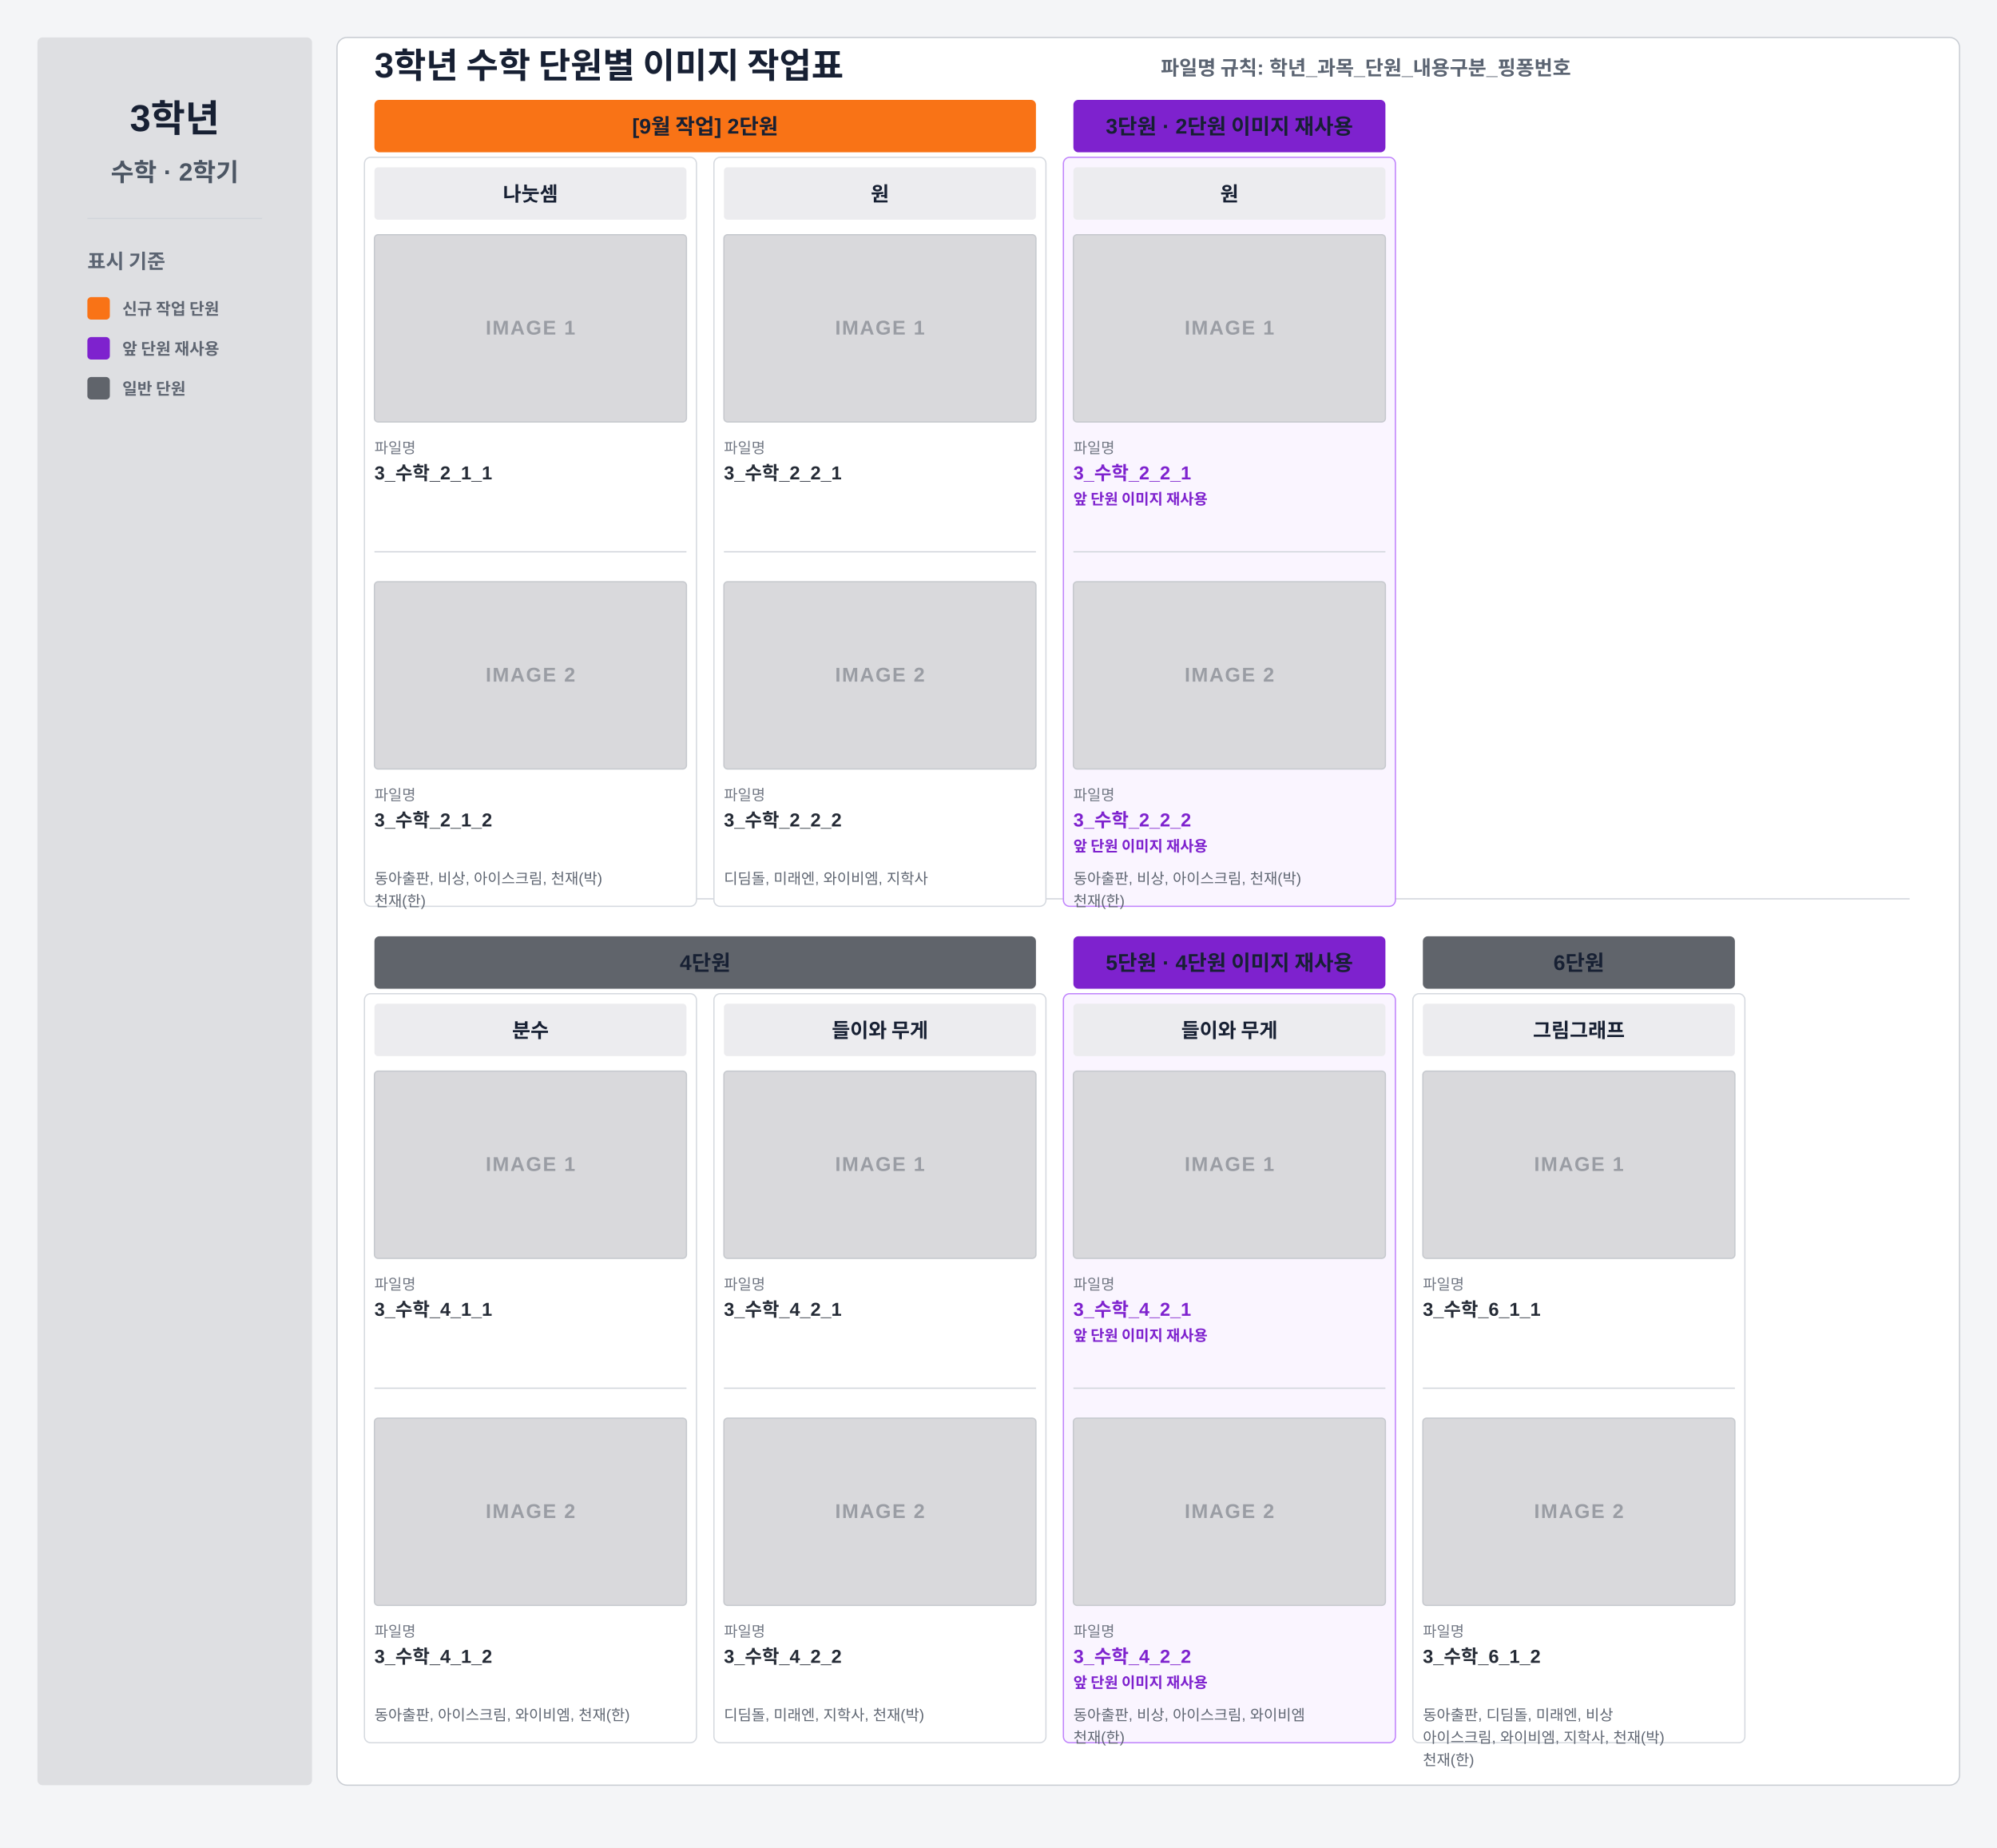
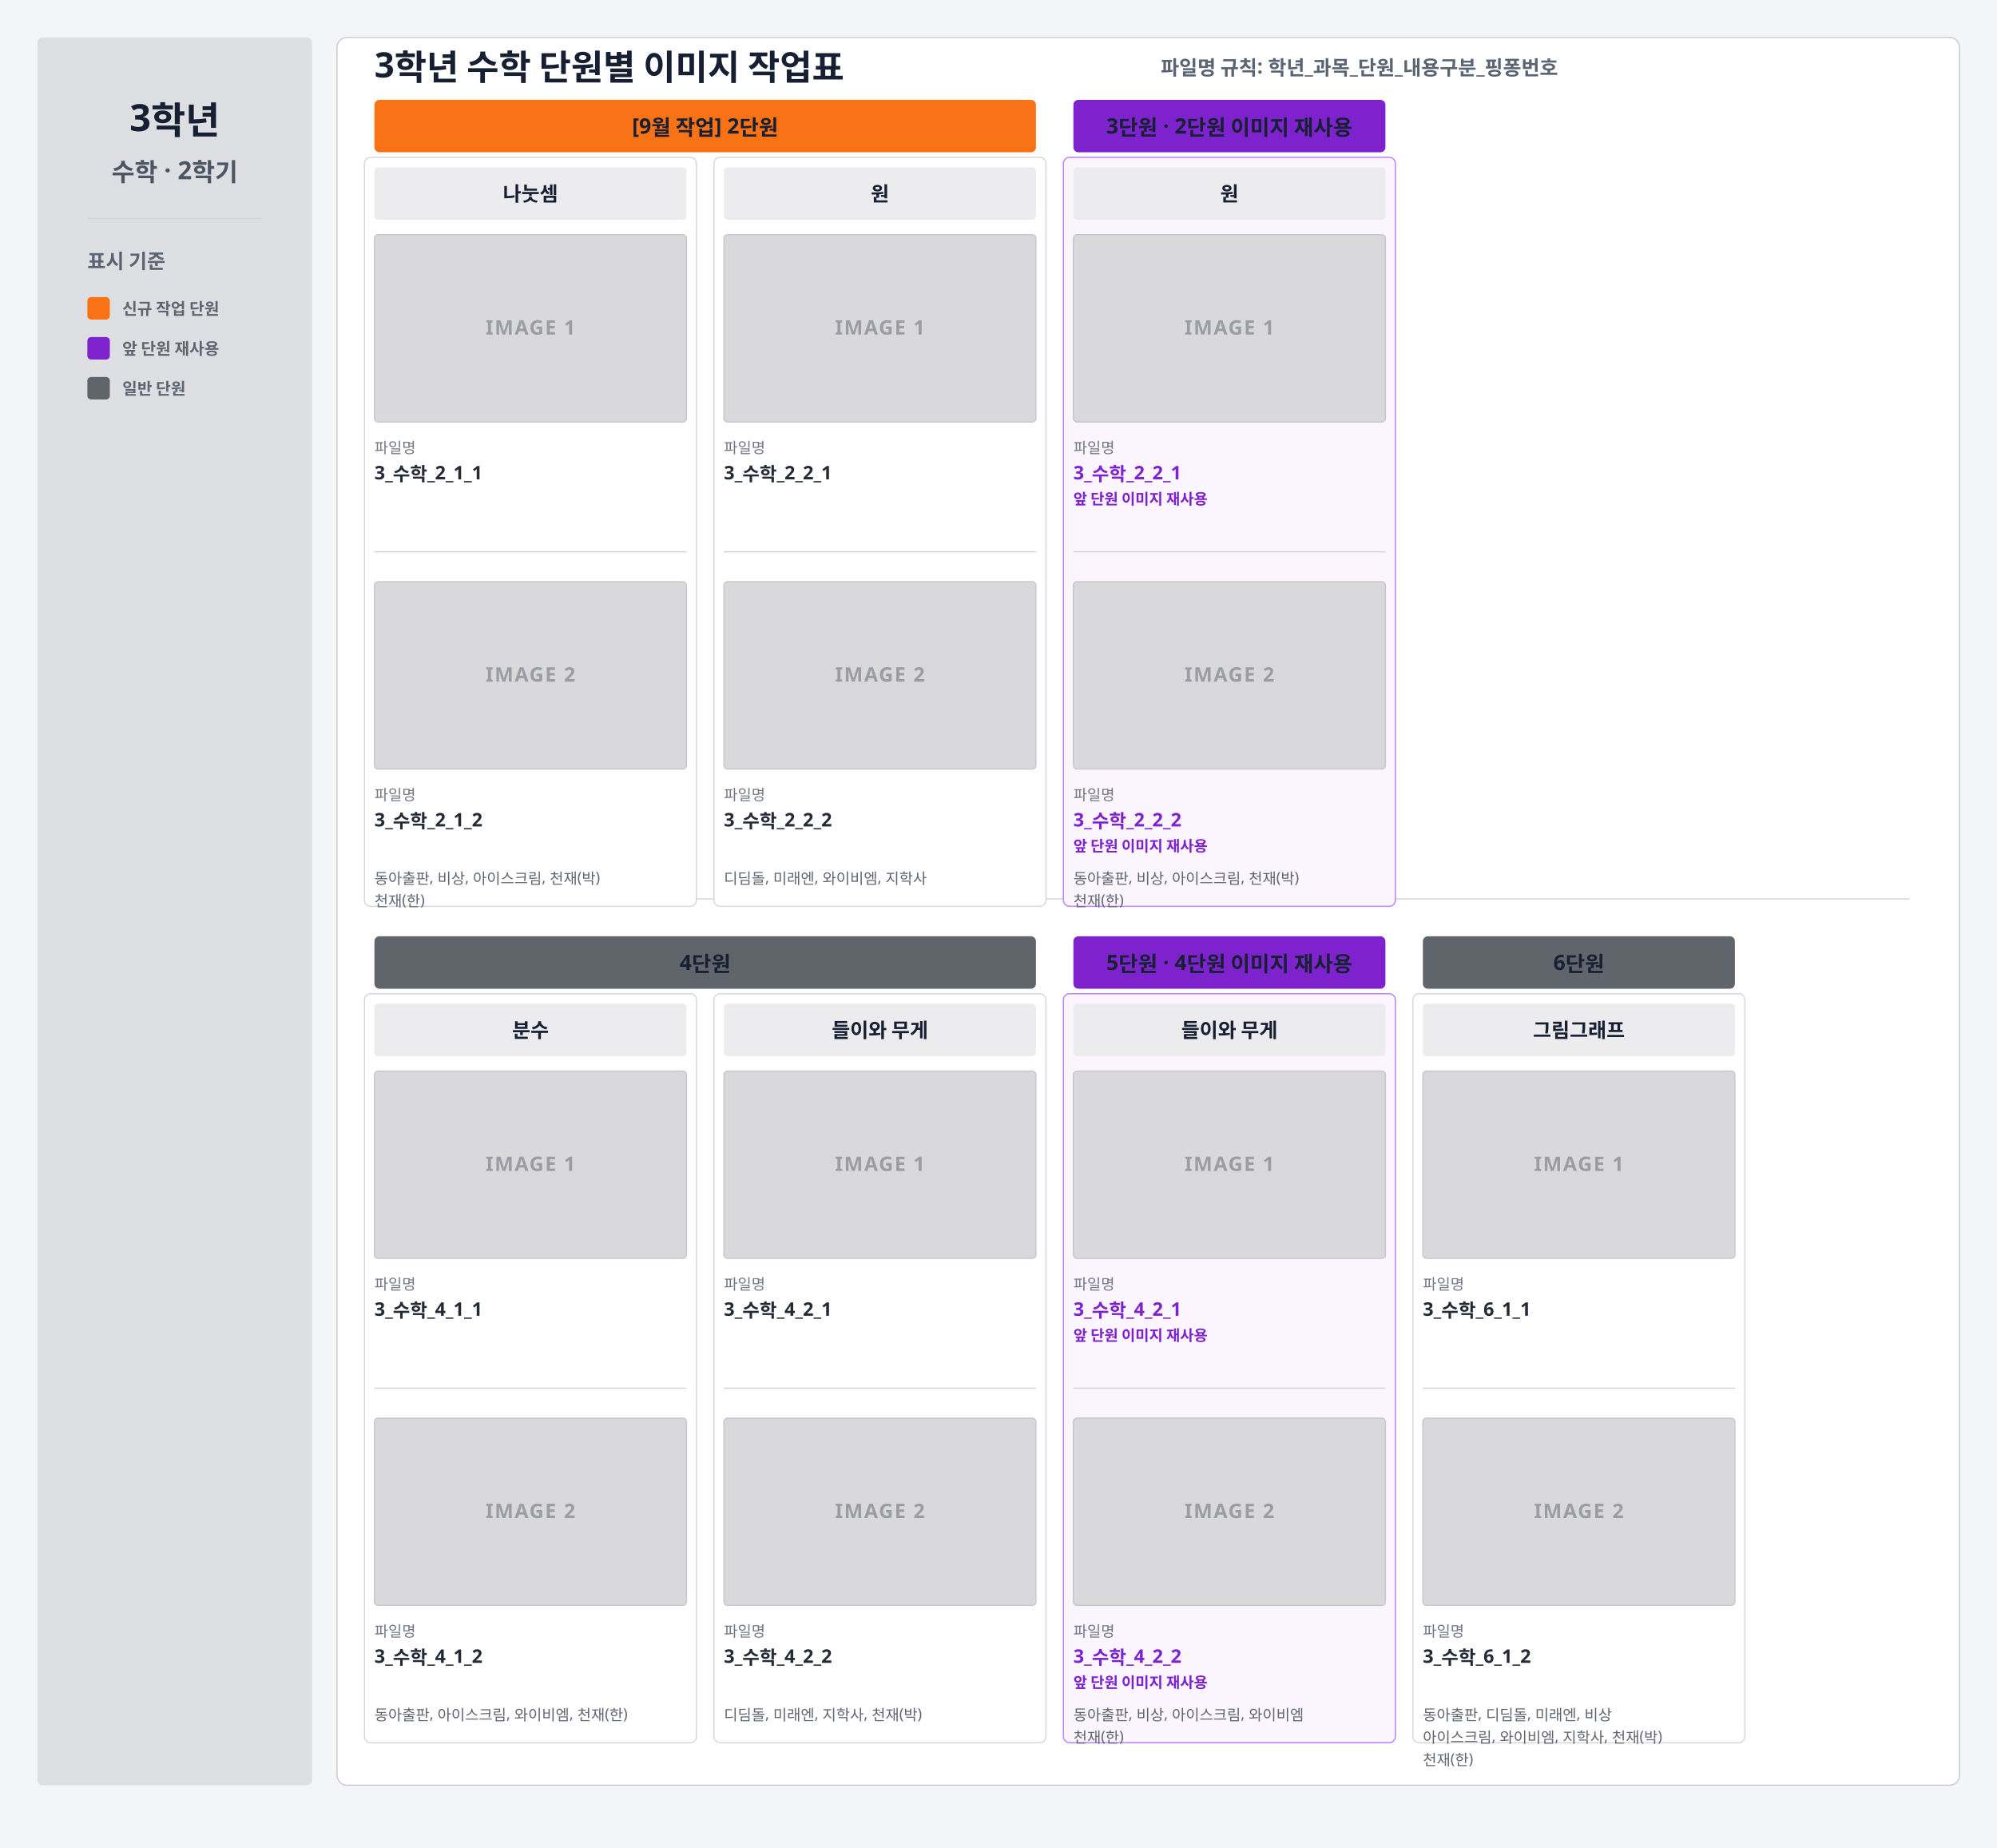
<svg xmlns="http://www.w3.org/2000/svg" width="1600" height="1480" viewBox="0 0 1600 1480" role="img" aria-labelledby="svg-title svg-desc">
  <style>
-     text { font-family: Arial, 'Malgun Gothic', sans-serif; fill: #172033; }
+     text { font-family: 'NanumGothic', sans-serif; fill: #172033; }
    .page-title { font-size: 28px; font-weight: 700; }
    .page-subtitle { font-size: 16px; font-weight: 600; fill: #5b6472; }
    .unit-header { font-size: 17px; font-weight: 700; }
    .unit-name { font-size: 16px; font-weight: 700; }
    .image-placeholder { fill: #d9d9dc; stroke: #c6c9ce; stroke-width: 1; }
    .placeholder-label { font-size: 16px; font-weight: 700; fill: #9a9da4; letter-spacing: 1px; }
    .name-bar { fill: #ececef; }
    .caption-label { font-size: 12px; fill: #717783; }
    .filename { font-size: 15px; font-weight: 700; fill: #252b36; }
    .reuse-text { fill: #7e22ce; }
    .reuse-caption { font-size: 12px; font-weight: 700; fill: #7e22ce; }
    .publishers { font-size: 12px; fill: #5f6672; }
    .divider { stroke: #d1d5db; stroke-width: 1; }
    .rail-grade { font-size: 30px; font-weight: 700; }
    .rail-subject { font-size: 20px; font-weight: 700; fill: #4b5563; }
    .legend { font-size: 13px; font-weight: 700; fill: #5f6672; }
  </style>
  <g id="background" data-name="배경">
    <rect id="canvas-background" x="0" y="0" width="1600" height="1480" fill="#f4f5f7" />
    <rect id="grade-rail-background" x="30" y="30" width="220" height="1400" rx="4" fill="#dedfe2" />
    <rect id="content-board-background" x="270" y="30" width="1300" height="1400" rx="8" fill="#ffffff" stroke="#c9cdd3" stroke-width="1" />
  </g>
  <g id="grade-rail" data-name="학년 과목">
    <text id="grade-label" x="140" y="105" text-anchor="middle" class="rail-grade">3학년</text>
    <text id="subject-label" x="140" y="145" text-anchor="middle" class="rail-subject">수학 · 2학기</text>
    <line id="grade-rail-divider" x1="70" y1="175" x2="210" y2="175" class="divider" />
    <text id="legend-title" x="70" y="215" class="page-subtitle">표시 기준</text>
    <rect id="legend-new-color" x="70" y="238" width="18" height="18" rx="3" fill="#f97316" />
    <text id="legend-new-label" x="98" y="252" class="legend">신규 작업 단원</text>
    <rect id="legend-reuse-color" x="70" y="270" width="18" height="18" rx="3" fill="#7e22ce" />
    <text id="legend-reuse-label" x="98" y="284" class="legend">앞 단원 재사용</text>
    <rect id="legend-default-color" x="70" y="302" width="18" height="18" rx="3" fill="#60646b" />
    <text id="legend-default-label" x="98" y="316" class="legend">일반 단원</text>
  </g>
  <g id="page-heading" data-name="제목">
    <text id="page-title" x="300" y="62" class="page-title">3학년 수학 단원별 이미지 작업표</text>
    <text id="page-subtitle" x="930" y="60" class="page-subtitle">파일명 규칙: 학년_과목_단원_내용구분_핑퐁번호</text>
  </g>
  <line id="row-divider" x1="300" y1="720" x2="1530" y2="720" class="divider" />
  <g id="unit-2" data-name="2단원">
    <g id="unit-2-title" data-name="[9월 작업] 2단원 타이틀">
      <rect id="unit-2-header" x="300" y="80" width="530" height="42" rx="4" fill="#f97316" />
      <text id="unit-2-header-label" x="565" y="107" text-anchor="middle" class="unit-header" fill="#ffffff">[9월 작업] 2단원</text>
    </g>
    <g id="unit-2-division" data-name="2단원 나눗셈">
      <rect id="unit-2-division-panel" x="292" y="126" width="266" height="600" rx="5" fill="#ffffff" stroke="#d5d9df" stroke-width="1" />
      <g id="unit-2-division-name-title" data-name="나눗셈 타이틀">
        <rect id="unit-2-division-name-bg" x="300" y="134" width="250" height="42" rx="3" class="name-bar" />
        <text id="unit-2-division-name" x="425" y="161" text-anchor="middle" class="unit-name">나눗셈</text>
      </g>
      <g id="unit-2-division-image-1" data-name="2단원 나눗셈 이미지 1">
        <rect id="unit-2-division-image-1-placeholder" x="300" y="188" width="250" height="150" rx="3" class="image-placeholder" />
        <text id="unit-2-division-image-1-placeholder-label" x="425" y="268" text-anchor="middle" class="placeholder-label">IMAGE 1</text>
        <text id="unit-2-division-image-1-filename-label" x="300" y="363" class="caption-label">파일명</text>
        <text id="unit-2-division-image-1-filename" x="300" y="384" class="filename">3_수학_2_1_1</text>
      </g>
      <line id="unit-2-division-divider" x1="300" y1="442" x2="550" y2="442" class="divider" />
      <g id="unit-2-division-image-2" data-name="2단원 나눗셈 이미지 2">
        <rect id="unit-2-division-image-2-placeholder" x="300" y="466" width="250" height="150" rx="3" class="image-placeholder" />
        <text id="unit-2-division-image-2-placeholder-label" x="425" y="546" text-anchor="middle" class="placeholder-label">IMAGE 2</text>
        <text id="unit-2-division-image-2-filename-label" x="300" y="641" class="caption-label">파일명</text>
        <text id="unit-2-division-image-2-filename" x="300" y="662" class="filename">3_수학_2_1_2</text>
      </g>
      <text id="unit-2-division-publishers" class="publishers" x="300" y="708" text-anchor="start">
        <tspan id="unit-2-division-publishers-line-1" x="300" dy="0">동아출판, 비상, 아이스크림, 천재(박)</tspan>
        <tspan id="unit-2-division-publishers-line-2" x="300" dy="18">천재(한)</tspan>
      </text>
    </g>
    <g id="unit-2-circle" data-name="2단원 원">
      <rect id="unit-2-circle-panel" x="572" y="126" width="266" height="600" rx="5" fill="#ffffff" stroke="#d5d9df" stroke-width="1" />
      <g id="unit-2-circle-name-title" data-name="원 타이틀">
        <rect id="unit-2-circle-name-bg" x="580" y="134" width="250" height="42" rx="3" class="name-bar" />
        <text id="unit-2-circle-name" x="705" y="161" text-anchor="middle" class="unit-name">원</text>
      </g>
      <g id="unit-2-circle-image-1" data-name="2단원 원 이미지 1">
        <rect id="unit-2-circle-image-1-placeholder" x="580" y="188" width="250" height="150" rx="3" class="image-placeholder" />
        <text id="unit-2-circle-image-1-placeholder-label" x="705" y="268" text-anchor="middle" class="placeholder-label">IMAGE 1</text>
        <text id="unit-2-circle-image-1-filename-label" x="580" y="363" class="caption-label">파일명</text>
        <text id="unit-2-circle-image-1-filename" x="580" y="384" class="filename">3_수학_2_2_1</text>
      </g>
      <line id="unit-2-circle-divider" x1="580" y1="442" x2="830" y2="442" class="divider" />
      <g id="unit-2-circle-image-2" data-name="2단원 원 이미지 2">
        <rect id="unit-2-circle-image-2-placeholder" x="580" y="466" width="250" height="150" rx="3" class="image-placeholder" />
        <text id="unit-2-circle-image-2-placeholder-label" x="705" y="546" text-anchor="middle" class="placeholder-label">IMAGE 2</text>
        <text id="unit-2-circle-image-2-filename-label" x="580" y="641" class="caption-label">파일명</text>
        <text id="unit-2-circle-image-2-filename" x="580" y="662" class="filename">3_수학_2_2_2</text>
      </g>
      <text id="unit-2-circle-publishers" class="publishers" x="580" y="708" text-anchor="start">
        <tspan id="unit-2-circle-publishers-line-1" x="580" dy="0">디딤돌, 미래엔, 와이비엠, 지학사</tspan>
      </text>
    </g>
  </g>
  <g id="unit-3" data-name="3단원">
    <g id="unit-3-title" data-name="3단원 · 2단원 이미지 재사용 타이틀">
      <rect id="unit-3-header" x="860" y="80" width="250" height="42" rx="4" fill="#7e22ce" />
      <text id="unit-3-header-label" x="985" y="107" text-anchor="middle" class="unit-header" fill="#ffffff">3단원 · 2단원 이미지 재사용</text>
    </g>
    <g id="unit-3-circle-reuse" data-name="3단원 원">
      <rect id="unit-3-circle-reuse-panel" x="852" y="126" width="266" height="600" rx="5" fill="#faf5ff" stroke="#c084fc" stroke-width="1" />
      <g id="unit-3-circle-reuse-name-title" data-name="원 타이틀">
        <rect id="unit-3-circle-reuse-name-bg" x="860" y="134" width="250" height="42" rx="3" class="name-bar" />
        <text id="unit-3-circle-reuse-name" x="985" y="161" text-anchor="middle" class="unit-name">원</text>
      </g>
      <g id="unit-3-circle-reuse-image-1" data-name="3단원 원 이미지 1">
        <rect id="unit-3-circle-reuse-image-1-placeholder" x="860" y="188" width="250" height="150" rx="3" class="image-placeholder" />
        <text id="unit-3-circle-reuse-image-1-placeholder-label" x="985" y="268" text-anchor="middle" class="placeholder-label">IMAGE 1</text>
        <text id="unit-3-circle-reuse-image-1-filename-label" x="860" y="363" class="caption-label">파일명</text>
        <text id="unit-3-circle-reuse-image-1-filename" x="860" y="384" class="filename reuse-text">3_수학_2_2_1</text>
        <text id="unit-3-circle-reuse-image-1-reuse-label" x="860" y="404" class="reuse-caption">앞 단원 이미지 재사용</text>
      </g>
      <line id="unit-3-circle-reuse-divider" x1="860" y1="442" x2="1110" y2="442" class="divider" />
      <g id="unit-3-circle-reuse-image-2" data-name="3단원 원 이미지 2">
        <rect id="unit-3-circle-reuse-image-2-placeholder" x="860" y="466" width="250" height="150" rx="3" class="image-placeholder" />
        <text id="unit-3-circle-reuse-image-2-placeholder-label" x="985" y="546" text-anchor="middle" class="placeholder-label">IMAGE 2</text>
        <text id="unit-3-circle-reuse-image-2-filename-label" x="860" y="641" class="caption-label">파일명</text>
        <text id="unit-3-circle-reuse-image-2-filename" x="860" y="662" class="filename reuse-text">3_수학_2_2_2</text>
        <text id="unit-3-circle-reuse-image-2-reuse-label" x="860" y="682" class="reuse-caption">앞 단원 이미지 재사용</text>
      </g>
      <text id="unit-3-circle-reuse-publishers" class="publishers" x="860" y="708" text-anchor="start">
        <tspan id="unit-3-circle-reuse-publishers-line-1" x="860" dy="0">동아출판, 비상, 아이스크림, 천재(박)</tspan>
        <tspan id="unit-3-circle-reuse-publishers-line-2" x="860" dy="18">천재(한)</tspan>
      </text>
    </g>
  </g>
  <g id="unit-4" data-name="4단원">
    <g id="unit-4-title" data-name="4단원 타이틀">
      <rect id="unit-4-header" x="300" y="750" width="530" height="42" rx="4" fill="#60646b" />
      <text id="unit-4-header-label" x="565" y="777" text-anchor="middle" class="unit-header" fill="#ffffff">4단원</text>
    </g>
    <g id="unit-4-fraction" data-name="4단원 분수">
      <rect id="unit-4-fraction-panel" x="292" y="796" width="266" height="600" rx="5" fill="#ffffff" stroke="#d5d9df" stroke-width="1" />
      <g id="unit-4-fraction-name-title" data-name="분수 타이틀">
        <rect id="unit-4-fraction-name-bg" x="300" y="804" width="250" height="42" rx="3" class="name-bar" />
        <text id="unit-4-fraction-name" x="425" y="831" text-anchor="middle" class="unit-name">분수</text>
      </g>
      <g id="unit-4-fraction-image-1" data-name="4단원 분수 이미지 1">
        <rect id="unit-4-fraction-image-1-placeholder" x="300" y="858" width="250" height="150" rx="3" class="image-placeholder" />
        <text id="unit-4-fraction-image-1-placeholder-label" x="425" y="938" text-anchor="middle" class="placeholder-label">IMAGE 1</text>
        <text id="unit-4-fraction-image-1-filename-label" x="300" y="1033" class="caption-label">파일명</text>
        <text id="unit-4-fraction-image-1-filename" x="300" y="1054" class="filename">3_수학_4_1_1</text>
      </g>
      <line id="unit-4-fraction-divider" x1="300" y1="1112" x2="550" y2="1112" class="divider" />
      <g id="unit-4-fraction-image-2" data-name="4단원 분수 이미지 2">
        <rect id="unit-4-fraction-image-2-placeholder" x="300" y="1136" width="250" height="150" rx="3" class="image-placeholder" />
        <text id="unit-4-fraction-image-2-placeholder-label" x="425" y="1216" text-anchor="middle" class="placeholder-label">IMAGE 2</text>
        <text id="unit-4-fraction-image-2-filename-label" x="300" y="1311" class="caption-label">파일명</text>
        <text id="unit-4-fraction-image-2-filename" x="300" y="1332" class="filename">3_수학_4_1_2</text>
      </g>
      <text id="unit-4-fraction-publishers" class="publishers" x="300" y="1378" text-anchor="start">
        <tspan id="unit-4-fraction-publishers-line-1" x="300" dy="0">동아출판, 아이스크림, 와이비엠, 천재(한)</tspan>
      </text>
    </g>
    <g id="unit-4-capacity-weight" data-name="4단원 들이와 무게">
      <rect id="unit-4-capacity-weight-panel" x="572" y="796" width="266" height="600" rx="5" fill="#ffffff" stroke="#d5d9df" stroke-width="1" />
      <g id="unit-4-capacity-weight-name-title" data-name="들이와 무게 타이틀">
        <rect id="unit-4-capacity-weight-name-bg" x="580" y="804" width="250" height="42" rx="3" class="name-bar" />
        <text id="unit-4-capacity-weight-name" x="705" y="831" text-anchor="middle" class="unit-name">들이와 무게</text>
      </g>
      <g id="unit-4-capacity-weight-image-1" data-name="4단원 들이와 무게 이미지 1">
        <rect id="unit-4-capacity-weight-image-1-placeholder" x="580" y="858" width="250" height="150" rx="3" class="image-placeholder" />
        <text id="unit-4-capacity-weight-image-1-placeholder-label" x="705" y="938" text-anchor="middle" class="placeholder-label">IMAGE 1</text>
        <text id="unit-4-capacity-weight-image-1-filename-label" x="580" y="1033" class="caption-label">파일명</text>
        <text id="unit-4-capacity-weight-image-1-filename" x="580" y="1054" class="filename">3_수학_4_2_1</text>
      </g>
      <line id="unit-4-capacity-weight-divider" x1="580" y1="1112" x2="830" y2="1112" class="divider" />
      <g id="unit-4-capacity-weight-image-2" data-name="4단원 들이와 무게 이미지 2">
        <rect id="unit-4-capacity-weight-image-2-placeholder" x="580" y="1136" width="250" height="150" rx="3" class="image-placeholder" />
        <text id="unit-4-capacity-weight-image-2-placeholder-label" x="705" y="1216" text-anchor="middle" class="placeholder-label">IMAGE 2</text>
        <text id="unit-4-capacity-weight-image-2-filename-label" x="580" y="1311" class="caption-label">파일명</text>
        <text id="unit-4-capacity-weight-image-2-filename" x="580" y="1332" class="filename">3_수학_4_2_2</text>
      </g>
      <text id="unit-4-capacity-weight-publishers" class="publishers" x="580" y="1378" text-anchor="start">
        <tspan id="unit-4-capacity-weight-publishers-line-1" x="580" dy="0">디딤돌, 미래엔, 지학사, 천재(박)</tspan>
      </text>
    </g>
  </g>
  <g id="unit-5" data-name="5단원">
    <g id="unit-5-title" data-name="5단원 · 4단원 이미지 재사용 타이틀">
      <rect id="unit-5-header" x="860" y="750" width="250" height="42" rx="4" fill="#7e22ce" />
      <text id="unit-5-header-label" x="985" y="777" text-anchor="middle" class="unit-header" fill="#ffffff">5단원 · 4단원 이미지 재사용</text>
    </g>
    <g id="unit-5-capacity-weight-reuse" data-name="5단원 들이와 무게">
      <rect id="unit-5-capacity-weight-reuse-panel" x="852" y="796" width="266" height="600" rx="5" fill="#faf5ff" stroke="#c084fc" stroke-width="1" />
      <g id="unit-5-capacity-weight-reuse-name-title" data-name="들이와 무게 타이틀">
        <rect id="unit-5-capacity-weight-reuse-name-bg" x="860" y="804" width="250" height="42" rx="3" class="name-bar" />
        <text id="unit-5-capacity-weight-reuse-name" x="985" y="831" text-anchor="middle" class="unit-name">들이와 무게</text>
      </g>
      <g id="unit-5-capacity-weight-reuse-image-1" data-name="5단원 들이와 무게 이미지 1">
        <rect id="unit-5-capacity-weight-reuse-image-1-placeholder" x="860" y="858" width="250" height="150" rx="3" class="image-placeholder" />
        <text id="unit-5-capacity-weight-reuse-image-1-placeholder-label" x="985" y="938" text-anchor="middle" class="placeholder-label">IMAGE 1</text>
        <text id="unit-5-capacity-weight-reuse-image-1-filename-label" x="860" y="1033" class="caption-label">파일명</text>
        <text id="unit-5-capacity-weight-reuse-image-1-filename" x="860" y="1054" class="filename reuse-text">3_수학_4_2_1</text>
        <text id="unit-5-capacity-weight-reuse-image-1-reuse-label" x="860" y="1074" class="reuse-caption">앞 단원 이미지 재사용</text>
      </g>
      <line id="unit-5-capacity-weight-reuse-divider" x1="860" y1="1112" x2="1110" y2="1112" class="divider" />
      <g id="unit-5-capacity-weight-reuse-image-2" data-name="5단원 들이와 무게 이미지 2">
        <rect id="unit-5-capacity-weight-reuse-image-2-placeholder" x="860" y="1136" width="250" height="150" rx="3" class="image-placeholder" />
        <text id="unit-5-capacity-weight-reuse-image-2-placeholder-label" x="985" y="1216" text-anchor="middle" class="placeholder-label">IMAGE 2</text>
        <text id="unit-5-capacity-weight-reuse-image-2-filename-label" x="860" y="1311" class="caption-label">파일명</text>
        <text id="unit-5-capacity-weight-reuse-image-2-filename" x="860" y="1332" class="filename reuse-text">3_수학_4_2_2</text>
        <text id="unit-5-capacity-weight-reuse-image-2-reuse-label" x="860" y="1352" class="reuse-caption">앞 단원 이미지 재사용</text>
      </g>
      <text id="unit-5-capacity-weight-reuse-publishers" class="publishers" x="860" y="1378" text-anchor="start">
        <tspan id="unit-5-capacity-weight-reuse-publishers-line-1" x="860" dy="0">동아출판, 비상, 아이스크림, 와이비엠</tspan>
        <tspan id="unit-5-capacity-weight-reuse-publishers-line-2" x="860" dy="18">천재(한)</tspan>
      </text>
    </g>
  </g>
  <g id="unit-6" data-name="6단원">
    <g id="unit-6-title" data-name="6단원 타이틀">
      <rect id="unit-6-header" x="1140" y="750" width="250" height="42" rx="4" fill="#60646b" />
      <text id="unit-6-header-label" x="1265" y="777" text-anchor="middle" class="unit-header" fill="#ffffff">6단원</text>
    </g>
    <g id="unit-6-picture-graph" data-name="6단원 그림그래프">
      <rect id="unit-6-picture-graph-panel" x="1132" y="796" width="266" height="600" rx="5" fill="#ffffff" stroke="#d5d9df" stroke-width="1" />
      <g id="unit-6-picture-graph-name-title" data-name="그림그래프 타이틀">
        <rect id="unit-6-picture-graph-name-bg" x="1140" y="804" width="250" height="42" rx="3" class="name-bar" />
        <text id="unit-6-picture-graph-name" x="1265" y="831" text-anchor="middle" class="unit-name">그림그래프</text>
      </g>
      <g id="unit-6-picture-graph-image-1" data-name="6단원 그림그래프 이미지 1">
        <rect id="unit-6-picture-graph-image-1-placeholder" x="1140" y="858" width="250" height="150" rx="3" class="image-placeholder" />
        <text id="unit-6-picture-graph-image-1-placeholder-label" x="1265" y="938" text-anchor="middle" class="placeholder-label">IMAGE 1</text>
        <text id="unit-6-picture-graph-image-1-filename-label" x="1140" y="1033" class="caption-label">파일명</text>
        <text id="unit-6-picture-graph-image-1-filename" x="1140" y="1054" class="filename">3_수학_6_1_1</text>
      </g>
      <line id="unit-6-picture-graph-divider" x1="1140" y1="1112" x2="1390" y2="1112" class="divider" />
      <g id="unit-6-picture-graph-image-2" data-name="6단원 그림그래프 이미지 2">
        <rect id="unit-6-picture-graph-image-2-placeholder" x="1140" y="1136" width="250" height="150" rx="3" class="image-placeholder" />
        <text id="unit-6-picture-graph-image-2-placeholder-label" x="1265" y="1216" text-anchor="middle" class="placeholder-label">IMAGE 2</text>
        <text id="unit-6-picture-graph-image-2-filename-label" x="1140" y="1311" class="caption-label">파일명</text>
        <text id="unit-6-picture-graph-image-2-filename" x="1140" y="1332" class="filename">3_수학_6_1_2</text>
      </g>
      <text id="unit-6-picture-graph-publishers" class="publishers" x="1140" y="1378" text-anchor="start">
        <tspan id="unit-6-picture-graph-publishers-line-1" x="1140" dy="0">동아출판, 디딤돌, 미래엔, 비상</tspan>
        <tspan id="unit-6-picture-graph-publishers-line-2" x="1140" dy="18">아이스크림, 와이비엠, 지학사, 천재(박)</tspan>
        <tspan id="unit-6-picture-graph-publishers-line-3" x="1140" dy="18">천재(한)</tspan>
      </text>
    </g>
  </g>
</svg>
